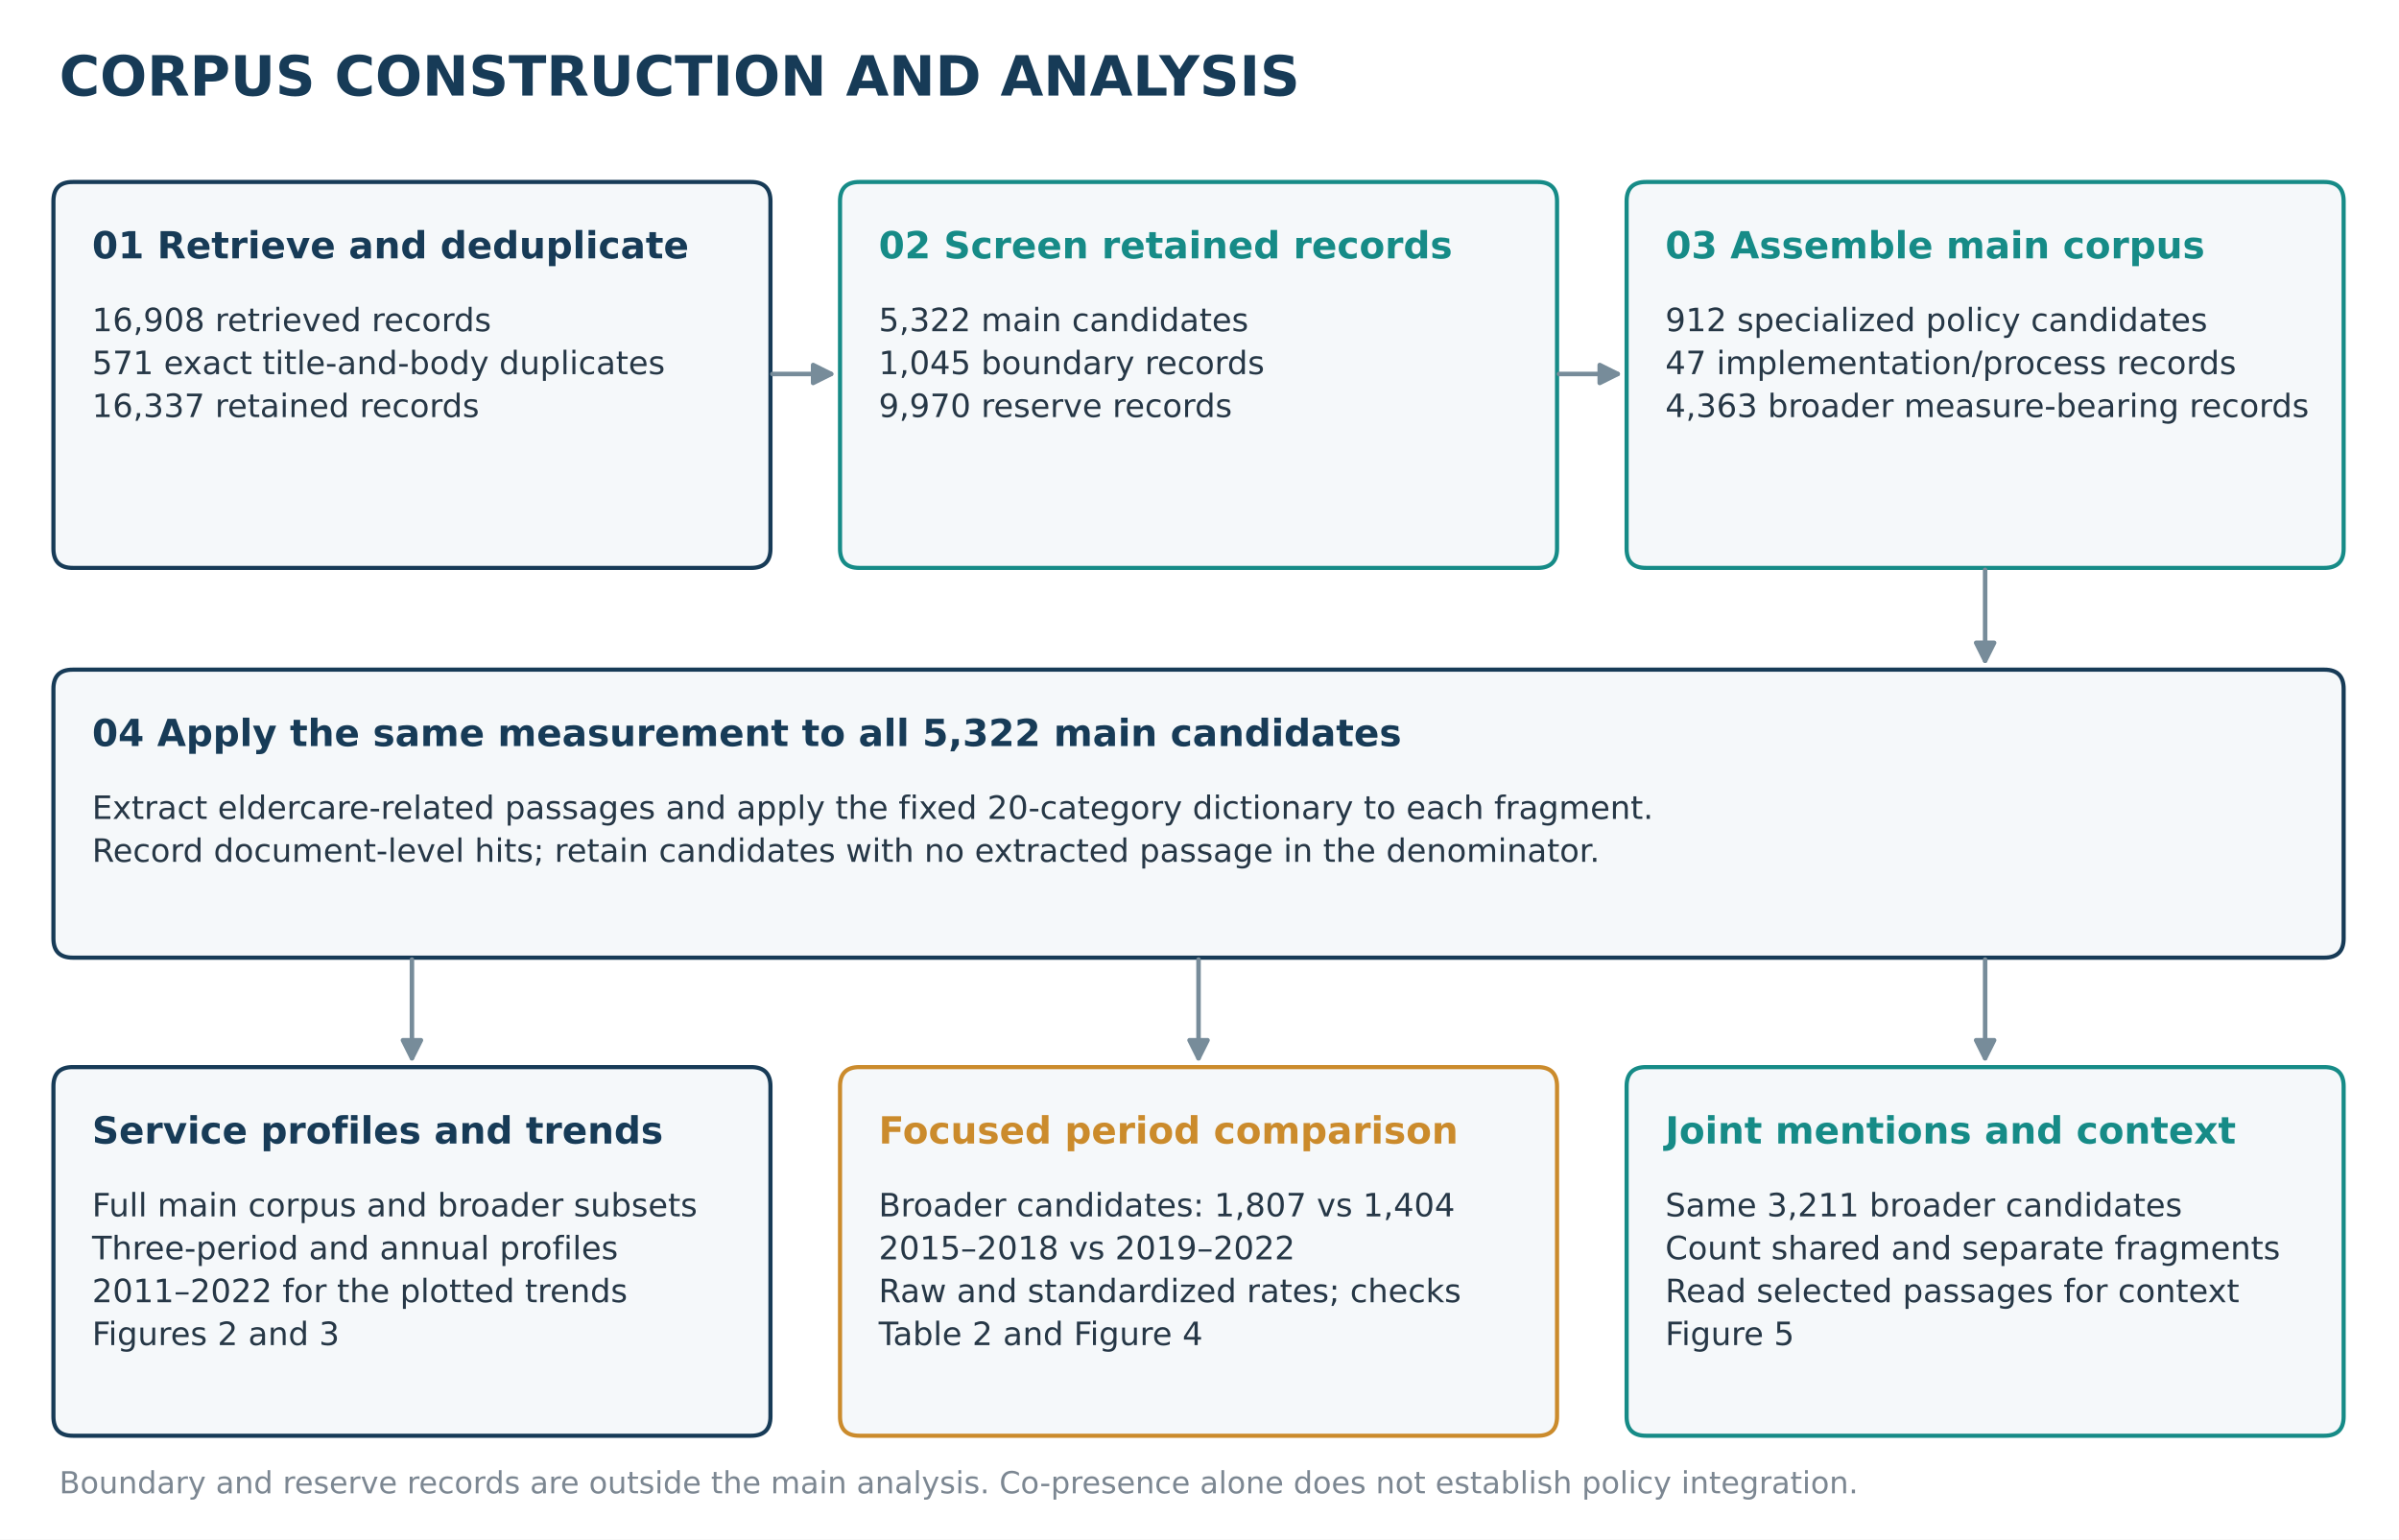
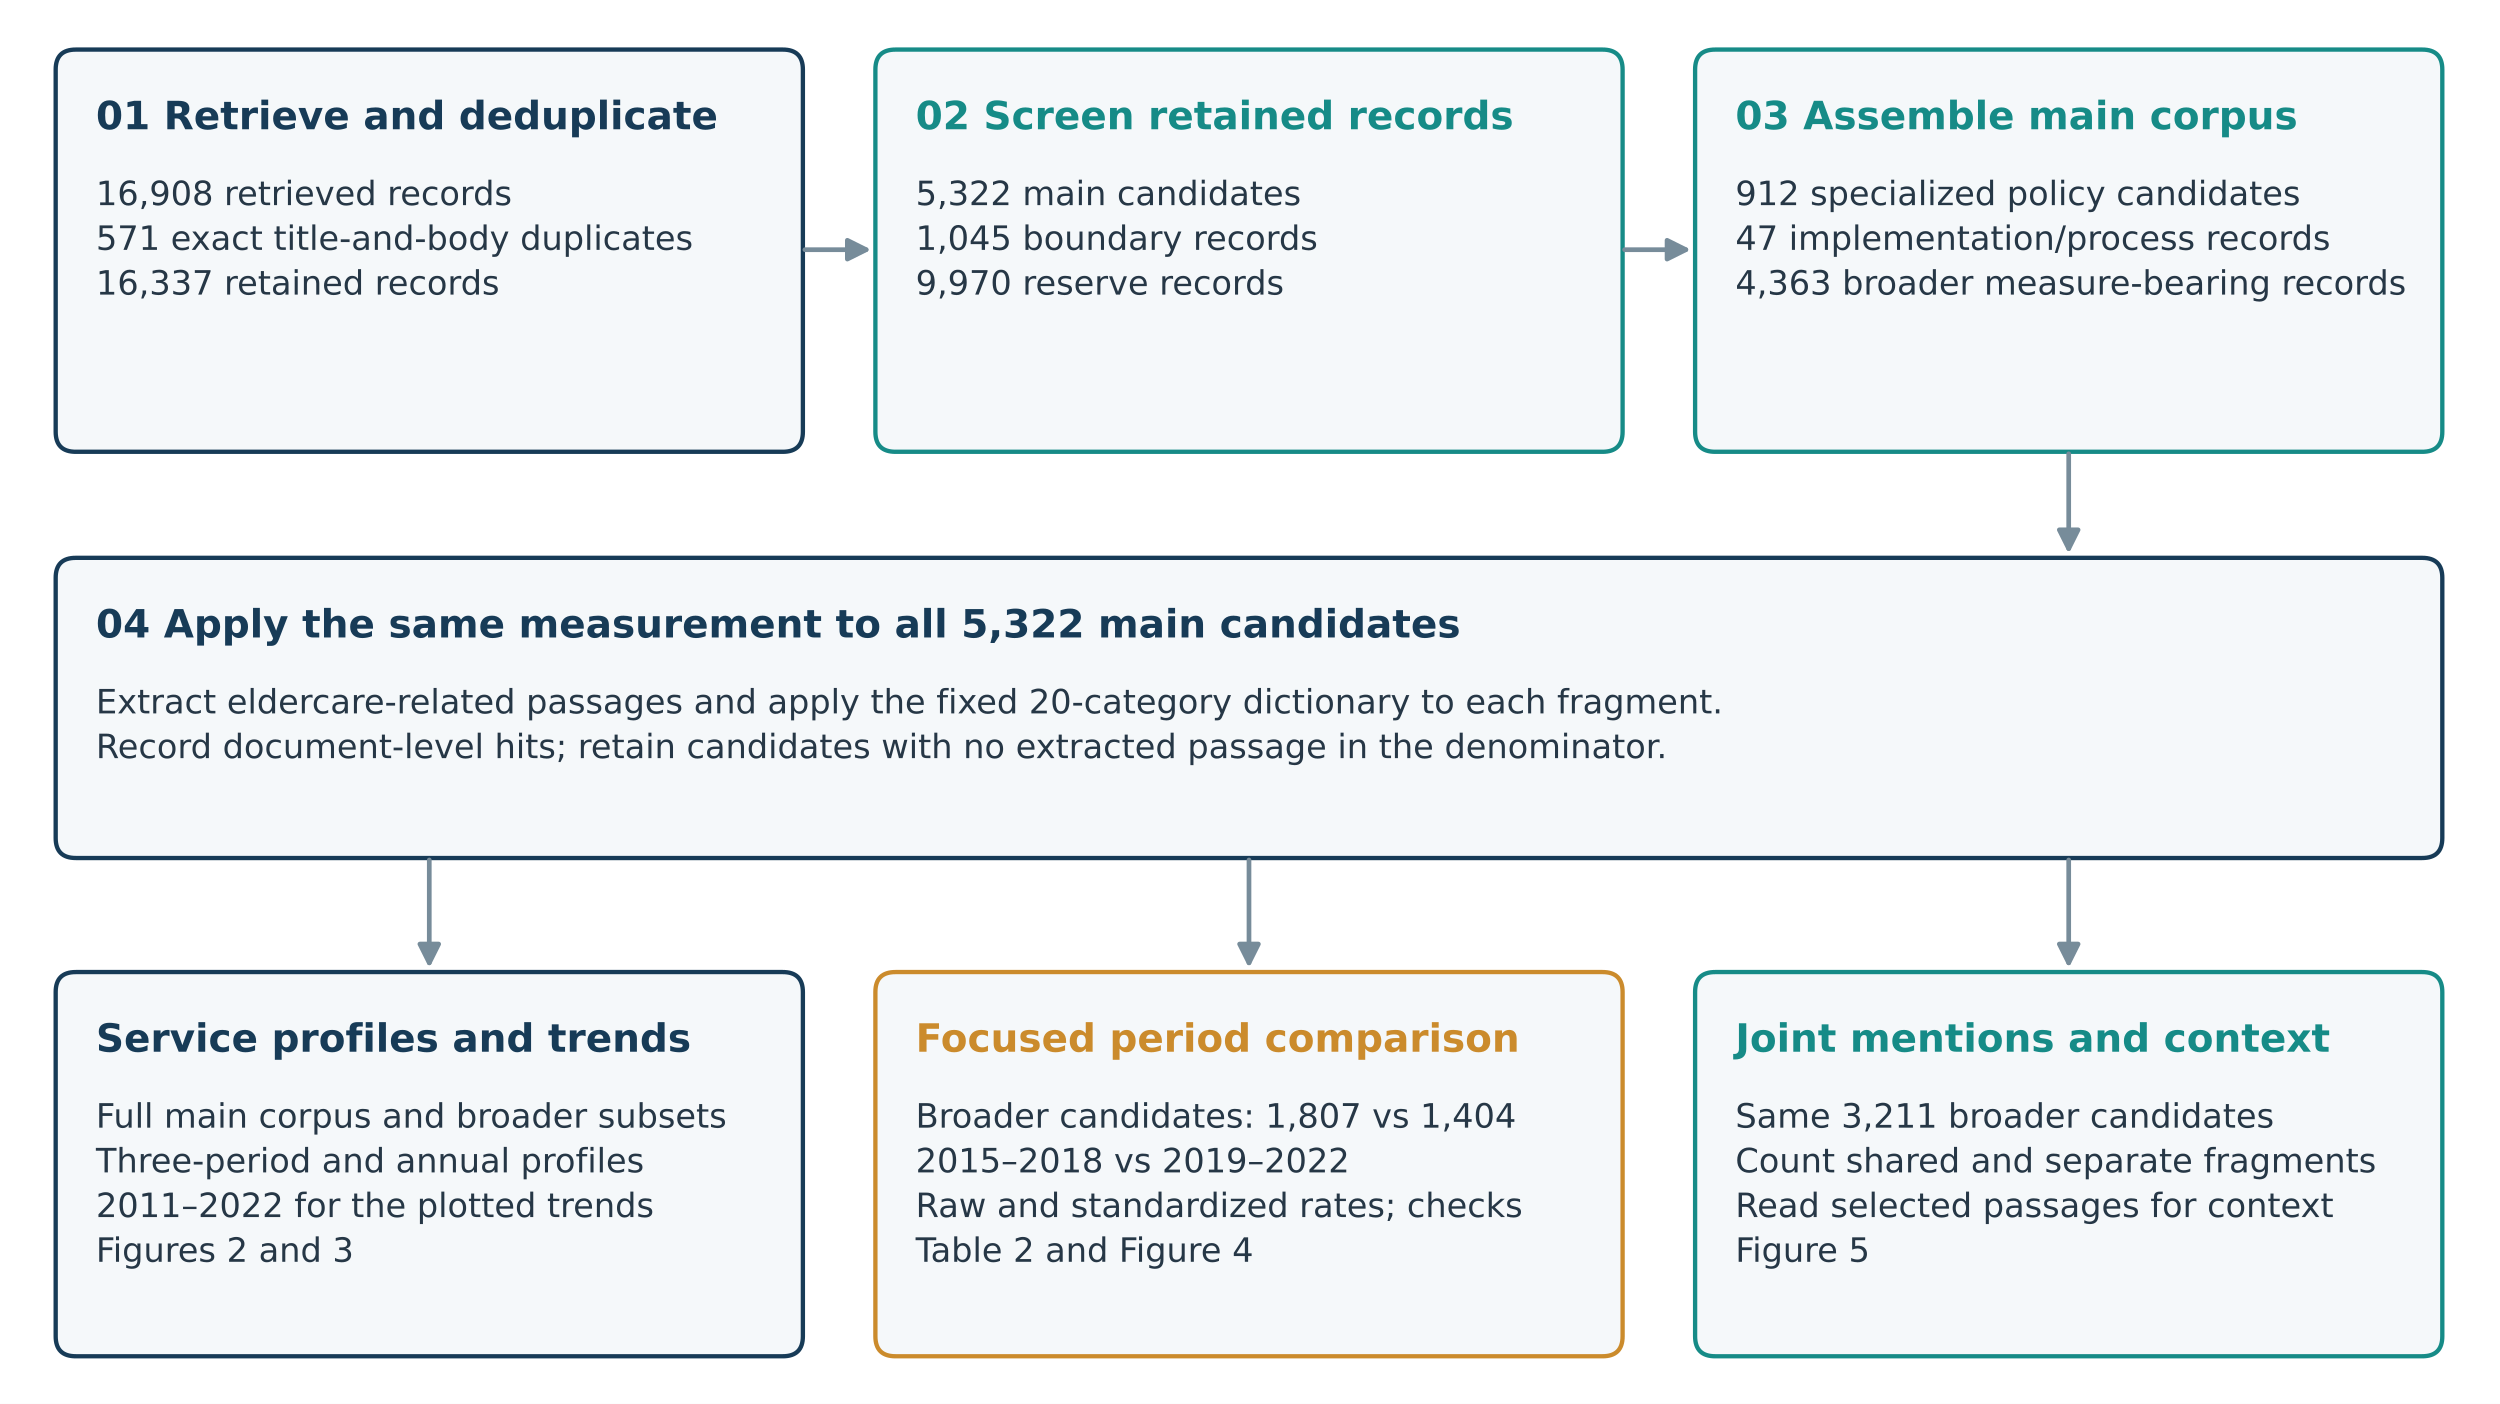
- <svg xmlns="http://www.w3.org/2000/svg" width="692.64pt" height="444.551pt" viewBox="0 0 692.64 444.551" version="1.1">
+ <svg xmlns="http://www.w3.org/2000/svg" width="692.64pt" height="388.944pt" viewBox="0 0 692.64 388.944" version="1.1">
  <defs>
    <style type="text/css">*{stroke-linejoin: round; stroke-linecap: butt}</style>
  </defs>
  <g id="figure_1">
    <g id="patch_1">
-       <path d="M 0 444.551  L 692.64 444.551  L 692.64 0  L 0 0  z " style="fill: #ffffff" />
+       <path d="M 0 388.944  L 692.64 388.944  L 692.64 0  L 0 0  z " style="fill: #ffffff" />
    </g>
    <g id="axes_1">
      <g id="patch_2">
-         <path d="M 21.006 163.98  L 216.864 163.98  Q 222.444 163.98 222.444 158.436  L 222.444 58.09  Q 222.444 52.546 216.864 52.546  L 21.006 52.546  Q 15.426 52.546 15.426 58.09  L 15.426 158.436  Q 15.426 163.98 21.006 163.98  z " clip-path="url(#p0262618665)" style="fill: #f5f8fa; stroke: #173b57; stroke-width: 1.2; stroke-linejoin: miter" />
+         <path d="M 21.006 125.172  L 216.864 125.172  Q 222.444 125.172 222.444 119.628  L 222.444 19.282  Q 222.444 13.738 216.864 13.738  L 21.006 13.738  Q 15.426 13.738 15.426 19.282  L 15.426 119.628  Q 15.426 125.172 21.006 125.172  z " clip-path="url(#p5fd2a92e70)" style="fill: #f5f8fa; stroke: #173b57; stroke-width: 1.2; stroke-linejoin: miter" />
      </g>
      <g id="patch_3">
-         <path d="M 248.112 163.98  L 443.97 163.98  Q 449.55 163.98 449.55 158.436  L 449.55 58.09  Q 449.55 52.546 443.97 52.546  L 248.112 52.546  Q 242.532 52.546 242.532 58.09  L 242.532 158.436  Q 242.532 163.98 248.112 163.98  z " clip-path="url(#p0262618665)" style="fill: #f5f8fa; stroke: #168b87; stroke-width: 1.2; stroke-linejoin: miter" />
+         <path d="M 248.112 125.172  L 443.97 125.172  Q 449.55 125.172 449.55 119.628  L 449.55 19.282  Q 449.55 13.738 443.97 13.738  L 248.112 13.738  Q 242.532 13.738 242.532 19.282  L 242.532 119.628  Q 242.532 125.172 248.112 125.172  z " clip-path="url(#p5fd2a92e70)" style="fill: #f5f8fa; stroke: #168b87; stroke-width: 1.2; stroke-linejoin: miter" />
      </g>
      <g id="patch_4">
-         <path d="M 475.218 163.98  L 671.076 163.98  Q 676.656 163.98 676.656 158.436  L 676.656 58.09  Q 676.656 52.546 671.076 52.546  L 475.218 52.546  Q 469.638 52.546 469.638 58.09  L 469.638 158.436  Q 469.638 163.98 475.218 163.98  z " clip-path="url(#p0262618665)" style="fill: #f5f8fa; stroke: #168b87; stroke-width: 1.2; stroke-linejoin: miter" />
+         <path d="M 475.218 125.172  L 671.076 125.172  Q 676.656 125.172 676.656 119.628  L 676.656 19.282  Q 676.656 13.738 671.076 13.738  L 475.218 13.738  Q 469.638 13.738 469.638 19.282  L 469.638 119.628  Q 469.638 125.172 475.218 125.172  z " clip-path="url(#p5fd2a92e70)" style="fill: #f5f8fa; stroke: #168b87; stroke-width: 1.2; stroke-linejoin: miter" />
      </g>
      <g id="patch_5">
-         <path d="M 223.002 107.986  Q 232.209 107.986 239.963 107.986  " clip-path="url(#p0262618665)" style="fill: none; stroke: #778c9a; stroke-width: 1.3; stroke-linecap: round" />
-         <path d="M 234.763 105.386  L 239.963 107.986  L 234.763 110.586  z " clip-path="url(#p0262618665)" style="fill: #778c9a; stroke: #778c9a; stroke-width: 1.3; stroke-linecap: round" />
+         <path d="M 223.002 69.178  Q 232.209 69.178 239.963 69.178  " clip-path="url(#p5fd2a92e70)" style="fill: none; stroke: #778c9a; stroke-width: 1.3; stroke-linecap: round" />
+         <path d="M 234.763 66.578  L 239.963 69.178  L 234.763 71.778  z " clip-path="url(#p5fd2a92e70)" style="fill: #778c9a; stroke: #778c9a; stroke-width: 1.3; stroke-linecap: round" />
      </g>
      <g id="patch_6">
-         <path d="M 450.108 107.986  Q 459.315 107.986 467.069 107.986  " clip-path="url(#p0262618665)" style="fill: none; stroke: #778c9a; stroke-width: 1.3; stroke-linecap: round" />
-         <path d="M 461.869 105.386  L 467.069 107.986  L 461.869 110.586  z " clip-path="url(#p0262618665)" style="fill: #778c9a; stroke: #778c9a; stroke-width: 1.3; stroke-linecap: round" />
+         <path d="M 450.108 69.178  Q 459.315 69.178 467.069 69.178  " clip-path="url(#p5fd2a92e70)" style="fill: none; stroke: #778c9a; stroke-width: 1.3; stroke-linecap: round" />
+         <path d="M 461.869 66.578  L 467.069 69.178  L 461.869 71.778  z " clip-path="url(#p5fd2a92e70)" style="fill: #778c9a; stroke: #778c9a; stroke-width: 1.3; stroke-linecap: round" />
      </g>
      <g id="patch_7">
-         <path d="M 21.006 276.523  L 671.076 276.523  Q 676.656 276.523 676.656 270.979  L 676.656 198.907  Q 676.656 193.363 671.076 193.363  L 21.006 193.363  Q 15.426 193.363 15.426 198.907  L 15.426 270.979  Q 15.426 276.523 21.006 276.523  z " clip-path="url(#p0262618665)" style="fill: #f5f8fa; stroke: #173b57; stroke-width: 1.2; stroke-linejoin: miter" />
+         <path d="M 21.006 237.715  L 671.076 237.715  Q 676.656 237.715 676.656 232.171  L 676.656 160.099  Q 676.656 154.555 671.076 154.555  L 21.006 154.555  Q 15.426 154.555 15.426 160.099  L 15.426 232.171  Q 15.426 237.715 21.006 237.715  z " clip-path="url(#p5fd2a92e70)" style="fill: #f5f8fa; stroke: #173b57; stroke-width: 1.2; stroke-linejoin: miter" />
      </g>
      <g id="patch_8">
-         <path d="M 573.147 164.534  Q 573.147 178.394 573.147 190.801  " clip-path="url(#p0262618665)" style="fill: none; stroke: #778c9a; stroke-width: 1.3; stroke-linecap: round" />
-         <path d="M 575.747 185.601  L 573.147 190.801  L 570.547 185.601  z " clip-path="url(#p0262618665)" style="fill: #778c9a; stroke: #778c9a; stroke-width: 1.3; stroke-linecap: round" />
+         <path d="M 573.147 125.726  Q 573.147 139.586 573.147 151.993  " clip-path="url(#p5fd2a92e70)" style="fill: none; stroke: #778c9a; stroke-width: 1.3; stroke-linecap: round" />
+         <path d="M 575.747 146.793  L 573.147 151.993  L 570.547 146.793  z " clip-path="url(#p5fd2a92e70)" style="fill: #778c9a; stroke: #778c9a; stroke-width: 1.3; stroke-linecap: round" />
      </g>
      <g id="patch_9">
-         <path d="M 21.006 414.569  L 216.864 414.569  Q 222.444 414.569 222.444 409.025  L 222.444 313.668  Q 222.444 308.124 216.864 308.124  L 21.006 308.124  Q 15.426 308.124 15.426 313.668  L 15.426 409.025  Q 15.426 414.569 21.006 414.569  z " clip-path="url(#p0262618665)" style="fill: #f5f8fa; stroke: #173b57; stroke-width: 1.2; stroke-linejoin: miter" />
+         <path d="M 21.006 375.761  L 216.864 375.761  Q 222.444 375.761 222.444 370.217  L 222.444 274.86  Q 222.444 269.316 216.864 269.316  L 21.006 269.316  Q 15.426 269.316 15.426 274.86  L 15.426 370.217  Q 15.426 375.761 21.006 375.761  z " clip-path="url(#p5fd2a92e70)" style="fill: #f5f8fa; stroke: #173b57; stroke-width: 1.2; stroke-linejoin: miter" />
      </g>
      <g id="patch_10">
-         <path d="M 248.112 414.569  L 443.97 414.569  Q 449.55 414.569 449.55 409.025  L 449.55 313.668  Q 449.55 308.124 443.97 308.124  L 248.112 308.124  Q 242.532 308.124 242.532 313.668  L 242.532 409.025  Q 242.532 414.569 248.112 414.569  z " clip-path="url(#p0262618665)" style="fill: #f5f8fa; stroke: #cb8b2c; stroke-width: 1.2; stroke-linejoin: miter" />
+         <path d="M 248.112 375.761  L 443.97 375.761  Q 449.55 375.761 449.55 370.217  L 449.55 274.86  Q 449.55 269.316 443.97 269.316  L 248.112 269.316  Q 242.532 269.316 242.532 274.86  L 242.532 370.217  Q 242.532 375.761 248.112 375.761  z " clip-path="url(#p5fd2a92e70)" style="fill: #f5f8fa; stroke: #cb8b2c; stroke-width: 1.2; stroke-linejoin: miter" />
      </g>
      <g id="patch_11">
-         <path d="M 475.218 414.569  L 671.076 414.569  Q 676.656 414.569 676.656 409.025  L 676.656 313.668  Q 676.656 308.124 671.076 308.124  L 475.218 308.124  Q 469.638 308.124 469.638 313.668  L 469.638 409.025  Q 469.638 414.569 475.218 414.569  z " clip-path="url(#p0262618665)" style="fill: #f5f8fa; stroke: #168b87; stroke-width: 1.2; stroke-linejoin: miter" />
+         <path d="M 475.218 375.761  L 671.076 375.761  Q 676.656 375.761 676.656 370.217  L 676.656 274.86  Q 676.656 269.316 671.076 269.316  L 475.218 269.316  Q 469.638 269.316 469.638 274.86  L 469.638 370.217  Q 469.638 375.761 475.218 375.761  z " clip-path="url(#p5fd2a92e70)" style="fill: #f5f8fa; stroke: #168b87; stroke-width: 1.2; stroke-linejoin: miter" />
      </g>
      <g id="patch_12">
-         <path d="M 118.935 277.078  Q 118.935 292.046 118.935 305.562  " clip-path="url(#p0262618665)" style="fill: none; stroke: #778c9a; stroke-width: 1.3; stroke-linecap: round" />
-         <path d="M 121.535 300.362  L 118.935 305.562  L 116.335 300.362  z " clip-path="url(#p0262618665)" style="fill: #778c9a; stroke: #778c9a; stroke-width: 1.3; stroke-linecap: round" />
+         <path d="M 118.935 238.27  Q 118.935 253.238 118.935 266.754  " clip-path="url(#p5fd2a92e70)" style="fill: none; stroke: #778c9a; stroke-width: 1.3; stroke-linecap: round" />
+         <path d="M 121.535 261.554  L 118.935 266.754  L 116.335 261.554  z " clip-path="url(#p5fd2a92e70)" style="fill: #778c9a; stroke: #778c9a; stroke-width: 1.3; stroke-linecap: round" />
      </g>
      <g id="patch_13">
-         <path d="M 346.041 277.078  Q 346.041 292.046 346.041 305.562  " clip-path="url(#p0262618665)" style="fill: none; stroke: #778c9a; stroke-width: 1.3; stroke-linecap: round" />
-         <path d="M 348.641 300.362  L 346.041 305.562  L 343.441 300.362  z " clip-path="url(#p0262618665)" style="fill: #778c9a; stroke: #778c9a; stroke-width: 1.3; stroke-linecap: round" />
+         <path d="M 346.041 238.27  Q 346.041 253.238 346.041 266.754  " clip-path="url(#p5fd2a92e70)" style="fill: none; stroke: #778c9a; stroke-width: 1.3; stroke-linecap: round" />
+         <path d="M 348.641 261.554  L 346.041 266.754  L 343.441 261.554  z " clip-path="url(#p5fd2a92e70)" style="fill: #778c9a; stroke: #778c9a; stroke-width: 1.3; stroke-linecap: round" />
      </g>
      <g id="patch_14">
-         <path d="M 573.147 277.078  Q 573.147 292.046 573.147 305.562  " clip-path="url(#p0262618665)" style="fill: none; stroke: #778c9a; stroke-width: 1.3; stroke-linecap: round" />
-         <path d="M 575.747 300.362  L 573.147 305.562  L 570.547 300.362  z " clip-path="url(#p0262618665)" style="fill: #778c9a; stroke: #778c9a; stroke-width: 1.3; stroke-linecap: round" />
+         <path d="M 573.147 238.27  Q 573.147 253.238 573.147 266.754  " clip-path="url(#p5fd2a92e70)" style="fill: none; stroke: #778c9a; stroke-width: 1.3; stroke-linecap: round" />
+         <path d="M 575.747 261.554  L 573.147 266.754  L 570.547 261.554  z " clip-path="url(#p5fd2a92e70)" style="fill: #778c9a; stroke: #778c9a; stroke-width: 1.3; stroke-linecap: round" />
      </g>
      <g id="text_1">
-         <text style="font-weight: 700; font-size: 16px; font-family: 'DejaVu Sans'; text-anchor: start; fill: #173b57" x="17.1" y="27.598" transform="rotate(-0 17.1 27.5976)">CORPUS CONSTRUCTION AND ANALYSIS</text>
+         <text style="font-weight: 700; font-size: 10.8px; font-family: 'DejaVu Sans'; text-anchor: start; fill: #173b57" x="26.586" y="35.804" transform="rotate(-0 26.586 35.80391)">01  Retrieve and deduplicate</text>
      </g>
      <g id="text_2">
-         <text style="font-weight: 700; font-size: 10.8px; font-family: 'DejaVu Sans'; text-anchor: start; fill: #173b57" x="26.586" y="74.612" transform="rotate(-0 26.586 74.61191)">01  Retrieve and deduplicate</text>
+         <text style="font-size: 9.3px; font-family: 'DejaVu Sans'; fill: #263746" transform="translate(26.586 56.84015)">16,908 retrieved records</text>
+         <text style="font-size: 9.3px; font-family: 'DejaVu Sans'; fill: #263746" transform="translate(26.586 69.23275)">571 exact title-and-body duplicates</text>
+         <text style="font-size: 9.3px; font-family: 'DejaVu Sans'; fill: #263746" transform="translate(26.586 81.62534)">16,337 retained records</text>
      </g>
      <g id="text_3">
-         <text style="font-size: 9.3px; font-family: 'DejaVu Sans'; fill: #263746" transform="translate(26.586 95.64815)">16,908 retrieved records</text>
-         <text style="font-size: 9.3px; font-family: 'DejaVu Sans'; fill: #263746" transform="translate(26.586 108.0407)">571 exact title-and-body duplicates</text>
-         <text style="font-size: 9.3px; font-family: 'DejaVu Sans'; fill: #263746" transform="translate(26.586 120.4333)">16,337 retained records</text>
+         <text style="font-weight: 700; font-size: 10.8px; font-family: 'DejaVu Sans'; text-anchor: start; fill: #168b87" x="253.692" y="35.804" transform="rotate(-0 253.692 35.80391)">02  Screen retained records</text>
      </g>
      <g id="text_4">
-         <text style="font-weight: 700; font-size: 10.8px; font-family: 'DejaVu Sans'; text-anchor: start; fill: #168b87" x="253.692" y="74.612" transform="rotate(-0 253.692 74.61191)">02  Screen retained records</text>
+         <text style="font-size: 9.3px; font-family: 'DejaVu Sans'; fill: #263746" transform="translate(253.692 56.84015)">5,322 main candidates</text>
+         <text style="font-size: 9.3px; font-family: 'DejaVu Sans'; fill: #263746" transform="translate(253.692 69.23275)">1,045 boundary records</text>
+         <text style="font-size: 9.3px; font-family: 'DejaVu Sans'; fill: #263746" transform="translate(253.692 81.62534)">9,970 reserve records</text>
      </g>
      <g id="text_5">
-         <text style="font-size: 9.3px; font-family: 'DejaVu Sans'; fill: #263746" transform="translate(253.692 95.64815)">5,322 main candidates</text>
-         <text style="font-size: 9.3px; font-family: 'DejaVu Sans'; fill: #263746" transform="translate(253.692 108.0407)">1,045 boundary records</text>
-         <text style="font-size: 9.3px; font-family: 'DejaVu Sans'; fill: #263746" transform="translate(253.692 120.4333)">9,970 reserve records</text>
+         <text style="font-weight: 700; font-size: 10.8px; font-family: 'DejaVu Sans'; text-anchor: start; fill: #168b87" x="480.798" y="35.804" transform="rotate(-0 480.798 35.80391)">03  Assemble main corpus</text>
      </g>
      <g id="text_6">
-         <text style="font-weight: 700; font-size: 10.8px; font-family: 'DejaVu Sans'; text-anchor: start; fill: #168b87" x="480.798" y="74.612" transform="rotate(-0 480.798 74.61191)">03  Assemble main corpus</text>
+         <text style="font-size: 9.3px; font-family: 'DejaVu Sans'; fill: #263746" transform="translate(480.798 56.84015)">912 specialized policy candidates</text>
+         <text style="font-size: 9.3px; font-family: 'DejaVu Sans'; fill: #263746" transform="translate(480.798 69.23275)">47 implementation/process records</text>
+         <text style="font-size: 9.3px; font-family: 'DejaVu Sans'; fill: #263746" transform="translate(480.798 81.62534)">4,363 broader measure-bearing records</text>
      </g>
      <g id="text_7">
-         <text style="font-size: 9.3px; font-family: 'DejaVu Sans'; fill: #263746" transform="translate(480.798 95.64815)">912 specialized policy candidates</text>
-         <text style="font-size: 9.3px; font-family: 'DejaVu Sans'; fill: #263746" transform="translate(480.798 108.0407)">47 implementation/process records</text>
-         <text style="font-size: 9.3px; font-family: 'DejaVu Sans'; fill: #263746" transform="translate(480.798 120.4333)">4,363 broader measure-bearing records</text>
+         <text style="font-weight: 700; font-size: 10.8px; font-family: 'DejaVu Sans'; text-anchor: start; fill: #173b57" x="26.586" y="176.622" transform="rotate(-0 26.586 176.6215)">04  Apply the same measurement to all 5,322 main candidates</text>
      </g>
      <g id="text_8">
-         <text style="font-weight: 700; font-size: 10.8px; font-family: 'DejaVu Sans'; text-anchor: start; fill: #173b57" x="26.586" y="215.43" transform="rotate(-0 26.586 215.4295)">04  Apply the same measurement to all 5,322 main candidates</text>
+         <text style="font-size: 9.3px; font-family: 'DejaVu Sans'; fill: #263746" transform="translate(26.586 197.6577)">Extract eldercare-related passages and apply the fixed 20-category dictionary to each fragment.</text>
+         <text style="font-size: 9.3px; font-family: 'DejaVu Sans'; fill: #263746" transform="translate(26.586 210.0503)">Record document-level hits; retain candidates with no extracted passage in the denominator.</text>
      </g>
      <g id="text_9">
-         <text style="font-size: 9.3px; font-family: 'DejaVu Sans'; fill: #263746" transform="translate(26.586 236.4657)">Extract eldercare-related passages and apply the fixed 20-category dictionary to each fragment.</text>
-         <text style="font-size: 9.3px; font-family: 'DejaVu Sans'; fill: #263746" transform="translate(26.586 248.8583)">Record document-level hits; retain candidates with no extracted passage in the denominator.</text>
+         <text style="font-weight: 700; font-size: 10.8px; font-family: 'DejaVu Sans'; text-anchor: start; fill: #173b57" x="26.586" y="291.382" transform="rotate(-0 26.586 291.3823)">Service profiles and trends</text>
      </g>
      <g id="text_10">
-         <text style="font-weight: 700; font-size: 10.8px; font-family: 'DejaVu Sans'; text-anchor: start; fill: #173b57" x="26.586" y="330.19" transform="rotate(-0 26.586 330.1903)">Service profiles and trends</text>
+         <text style="font-size: 9.3px; font-family: 'DejaVu Sans'; fill: #263746" transform="translate(26.586 312.4185)">Full main corpus and broader subsets</text>
+         <text style="font-size: 9.3px; font-family: 'DejaVu Sans'; fill: #263746" transform="translate(26.586 324.8111)">Three-period and annual profiles</text>
+         <text style="font-size: 9.3px; font-family: 'DejaVu Sans'; fill: #263746" transform="translate(26.586 337.2037)">2011–2022 for the plotted trends</text>
+         <text style="font-size: 9.3px; font-family: 'DejaVu Sans'; fill: #263746" transform="translate(26.586 349.5963)">Figures 2 and 3</text>
      </g>
      <g id="text_11">
-         <text style="font-size: 9.3px; font-family: 'DejaVu Sans'; fill: #263746" transform="translate(26.586 351.2265)">Full main corpus and broader subsets</text>
-         <text style="font-size: 9.3px; font-family: 'DejaVu Sans'; fill: #263746" transform="translate(26.586 363.6191)">Three-period and annual profiles</text>
-         <text style="font-size: 9.3px; font-family: 'DejaVu Sans'; fill: #263746" transform="translate(26.586 376.0117)">2011–2022 for the plotted trends</text>
-         <text style="font-size: 9.3px; font-family: 'DejaVu Sans'; fill: #263746" transform="translate(26.586 388.4043)">Figures 2 and 3</text>
+         <text style="font-weight: 700; font-size: 10.8px; font-family: 'DejaVu Sans'; text-anchor: start; fill: #cb8b2c" x="253.692" y="291.382" transform="rotate(-0 253.692 291.3823)">Focused period comparison</text>
      </g>
      <g id="text_12">
-         <text style="font-weight: 700; font-size: 10.8px; font-family: 'DejaVu Sans'; text-anchor: start; fill: #cb8b2c" x="253.692" y="330.19" transform="rotate(-0 253.692 330.1903)">Focused period comparison</text>
+         <text style="font-size: 9.3px; font-family: 'DejaVu Sans'; fill: #263746" transform="translate(253.692 312.4185)">Broader candidates: 1,807 vs 1,404</text>
+         <text style="font-size: 9.3px; font-family: 'DejaVu Sans'; fill: #263746" transform="translate(253.692 324.8111)">2015–2018 vs 2019–2022</text>
+         <text style="font-size: 9.3px; font-family: 'DejaVu Sans'; fill: #263746" transform="translate(253.692 337.2037)">Raw and standardized rates; checks</text>
+         <text style="font-size: 9.3px; font-family: 'DejaVu Sans'; fill: #263746" transform="translate(253.692 349.5963)">Table 2 and Figure 4</text>
      </g>
      <g id="text_13">
-         <text style="font-size: 9.3px; font-family: 'DejaVu Sans'; fill: #263746" transform="translate(253.692 351.2265)">Broader candidates: 1,807 vs 1,404</text>
-         <text style="font-size: 9.3px; font-family: 'DejaVu Sans'; fill: #263746" transform="translate(253.692 363.6191)">2015–2018 vs 2019–2022</text>
-         <text style="font-size: 9.3px; font-family: 'DejaVu Sans'; fill: #263746" transform="translate(253.692 376.0117)">Raw and standardized rates; checks</text>
-         <text style="font-size: 9.3px; font-family: 'DejaVu Sans'; fill: #263746" transform="translate(253.692 388.4043)">Table 2 and Figure 4</text>
+         <text style="font-weight: 700; font-size: 10.8px; font-family: 'DejaVu Sans'; text-anchor: start; fill: #168b87" x="480.798" y="291.382" transform="rotate(-0 480.798 291.3823)">Joint mentions and context</text>
      </g>
      <g id="text_14">
-         <text style="font-weight: 700; font-size: 10.8px; font-family: 'DejaVu Sans'; text-anchor: start; fill: #168b87" x="480.798" y="330.19" transform="rotate(-0 480.798 330.1903)">Joint mentions and context</text>
-       </g>
-       <g id="text_15">
-         <text style="font-size: 9.3px; font-family: 'DejaVu Sans'; fill: #263746" transform="translate(480.798 351.2265)">Same 3,211 broader candidates</text>
-         <text style="font-size: 9.3px; font-family: 'DejaVu Sans'; fill: #263746" transform="translate(480.798 363.6191)">Count shared and separate fragments</text>
-         <text style="font-size: 9.3px; font-family: 'DejaVu Sans'; fill: #263746" transform="translate(480.798 376.0117)">Read selected passages for context</text>
-         <text style="font-size: 9.3px; font-family: 'DejaVu Sans'; fill: #263746" transform="translate(480.798 388.4043)">Figure 5</text>
-       </g>
-       <g id="text_16">
-         <text style="font-size: 8.8px; font-family: 'DejaVu Sans'; text-anchor: start; fill: #7c8792" x="17.1" y="431.201" transform="rotate(-0 17.1 431.2008)">Boundary and reserve records are outside the main analysis. Co-presence alone does not establish policy integration.</text>
+         <text style="font-size: 9.3px; font-family: 'DejaVu Sans'; fill: #263746" transform="translate(480.798 312.4185)">Same 3,211 broader candidates</text>
+         <text style="font-size: 9.3px; font-family: 'DejaVu Sans'; fill: #263746" transform="translate(480.798 324.8111)">Count shared and separate fragments</text>
+         <text style="font-size: 9.3px; font-family: 'DejaVu Sans'; fill: #263746" transform="translate(480.798 337.2037)">Read selected passages for context</text>
+         <text style="font-size: 9.3px; font-family: 'DejaVu Sans'; fill: #263746" transform="translate(480.798 349.5963)">Figure 5</text>
      </g>
    </g>
  </g>
  <defs>
-     <clipPath id="p0262618665">
-       <rect x="11.52" y="11.52" width="669.6" height="421.344" />
+     <clipPath id="p5fd2a92e70">
+       <rect x="11.52" y="11.52" width="669.6" height="365.904" />
    </clipPath>
  </defs>
</svg>
